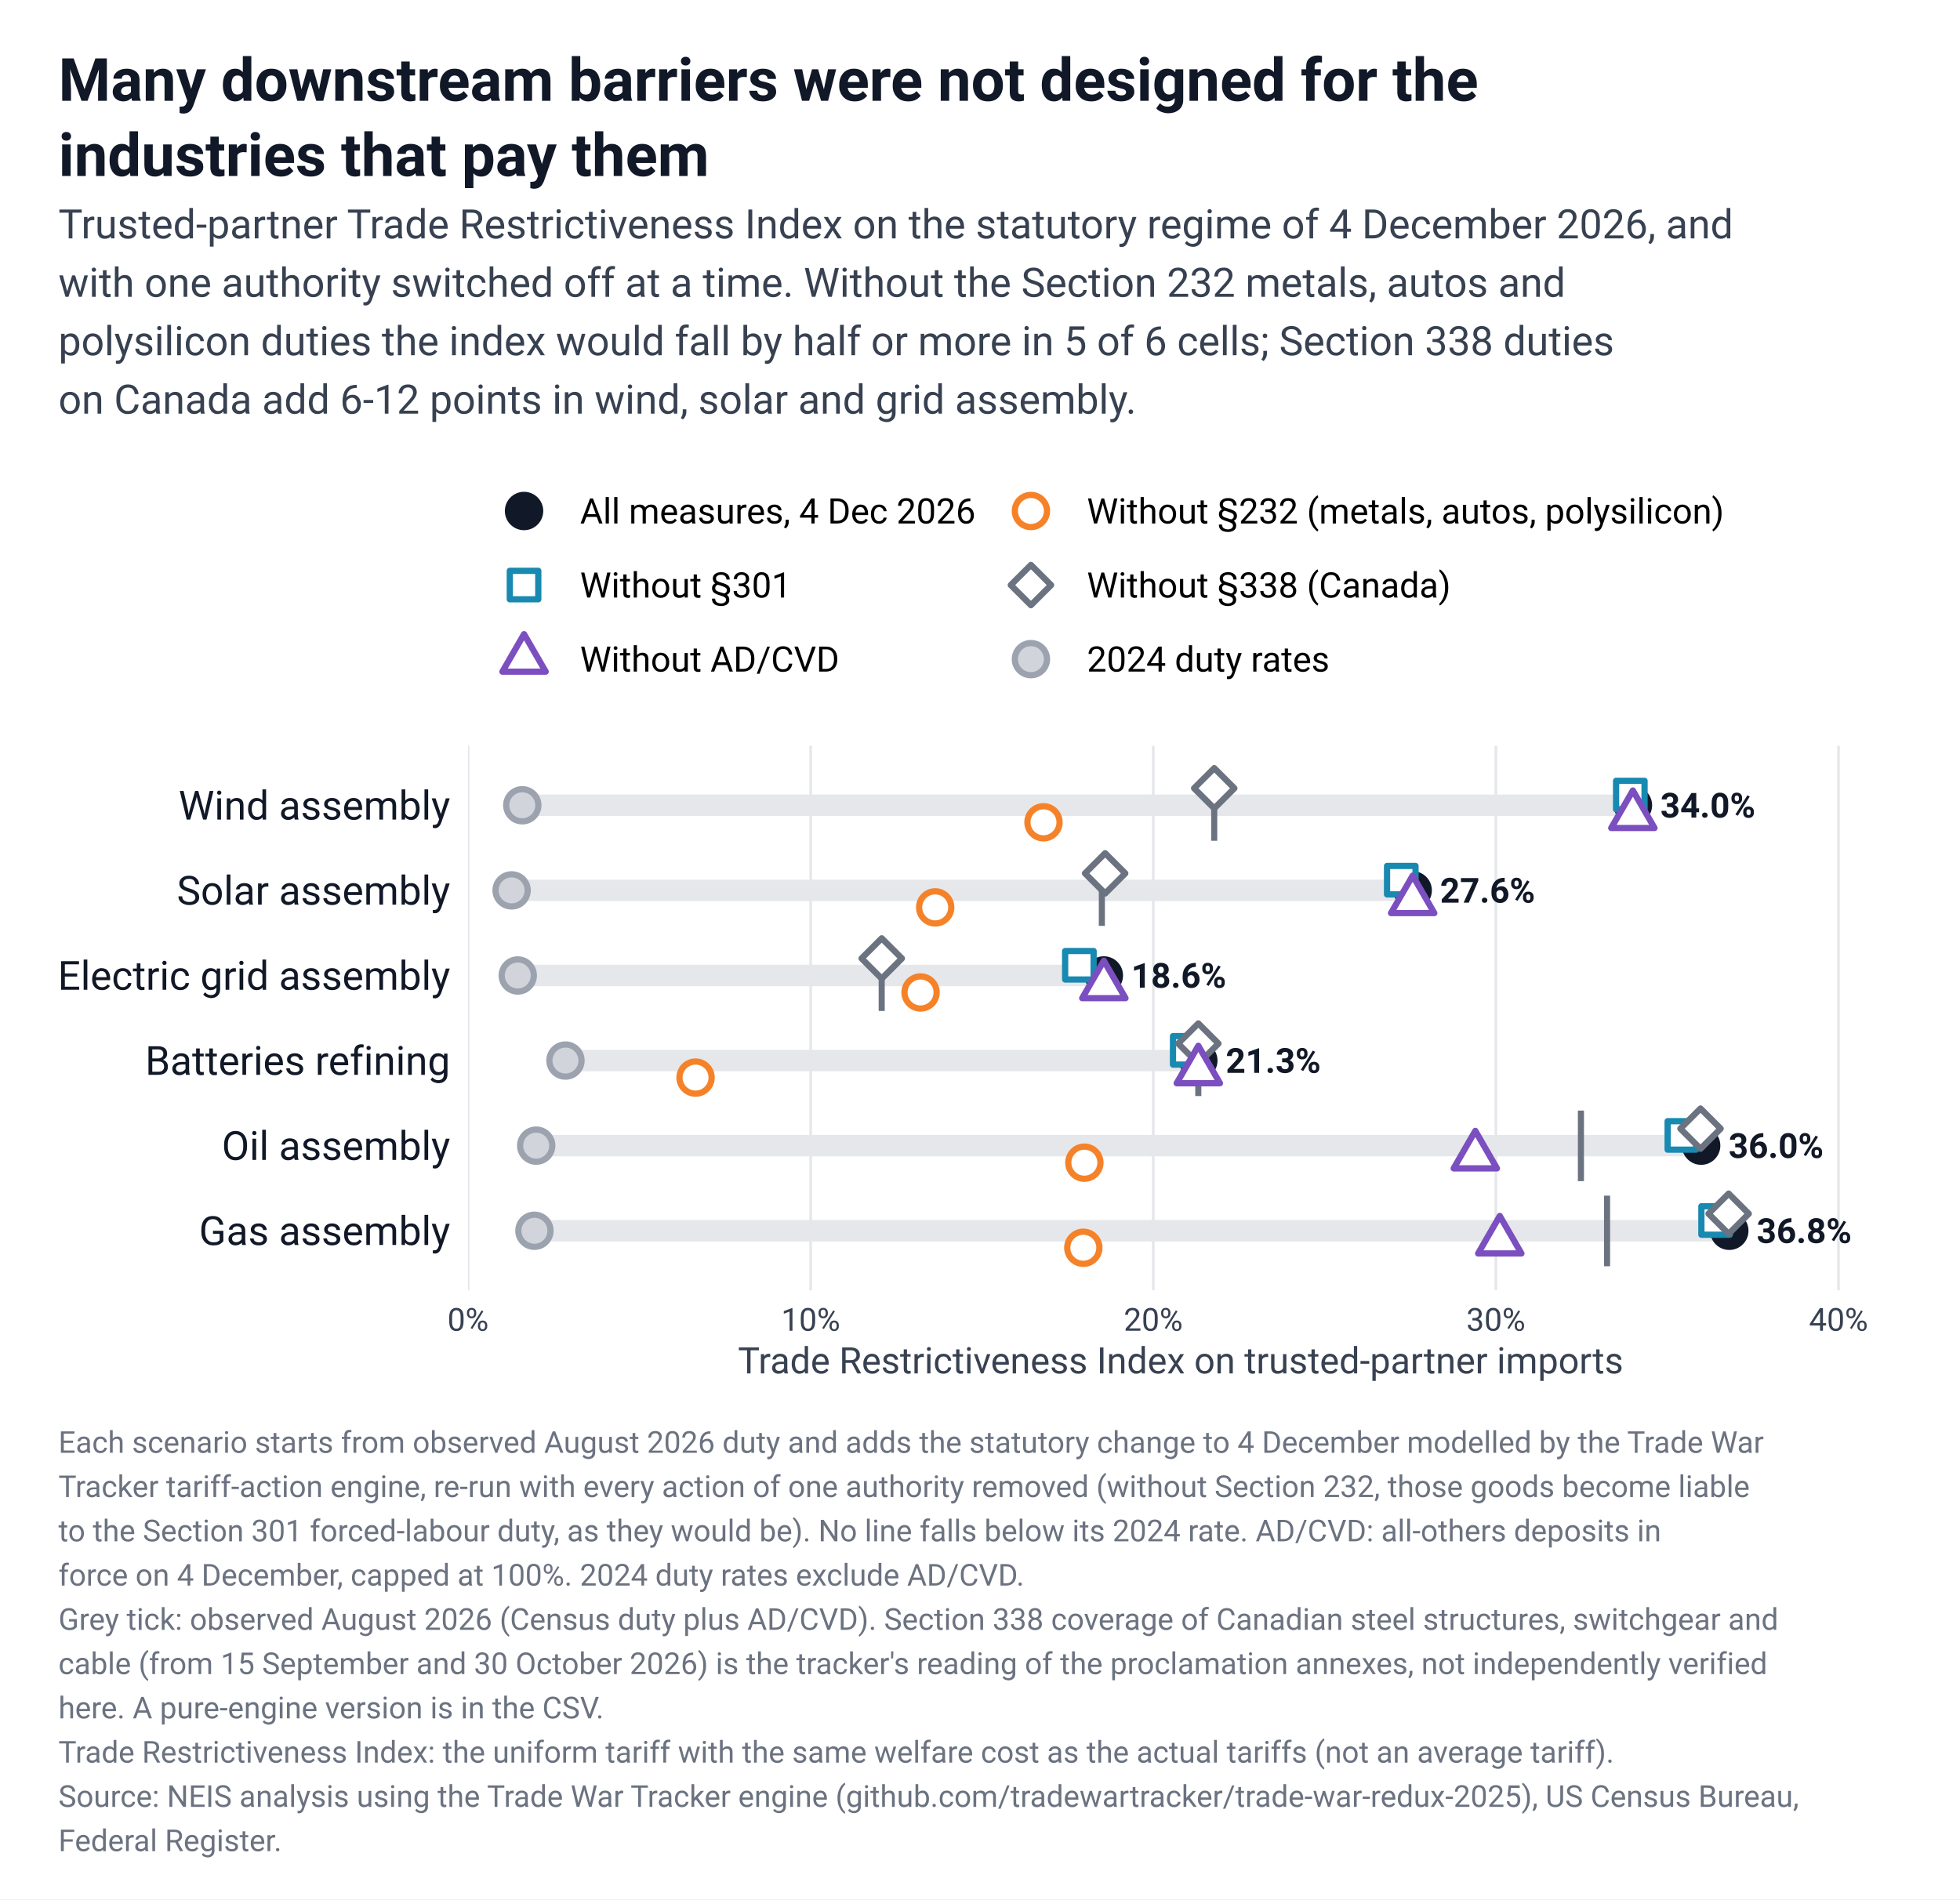
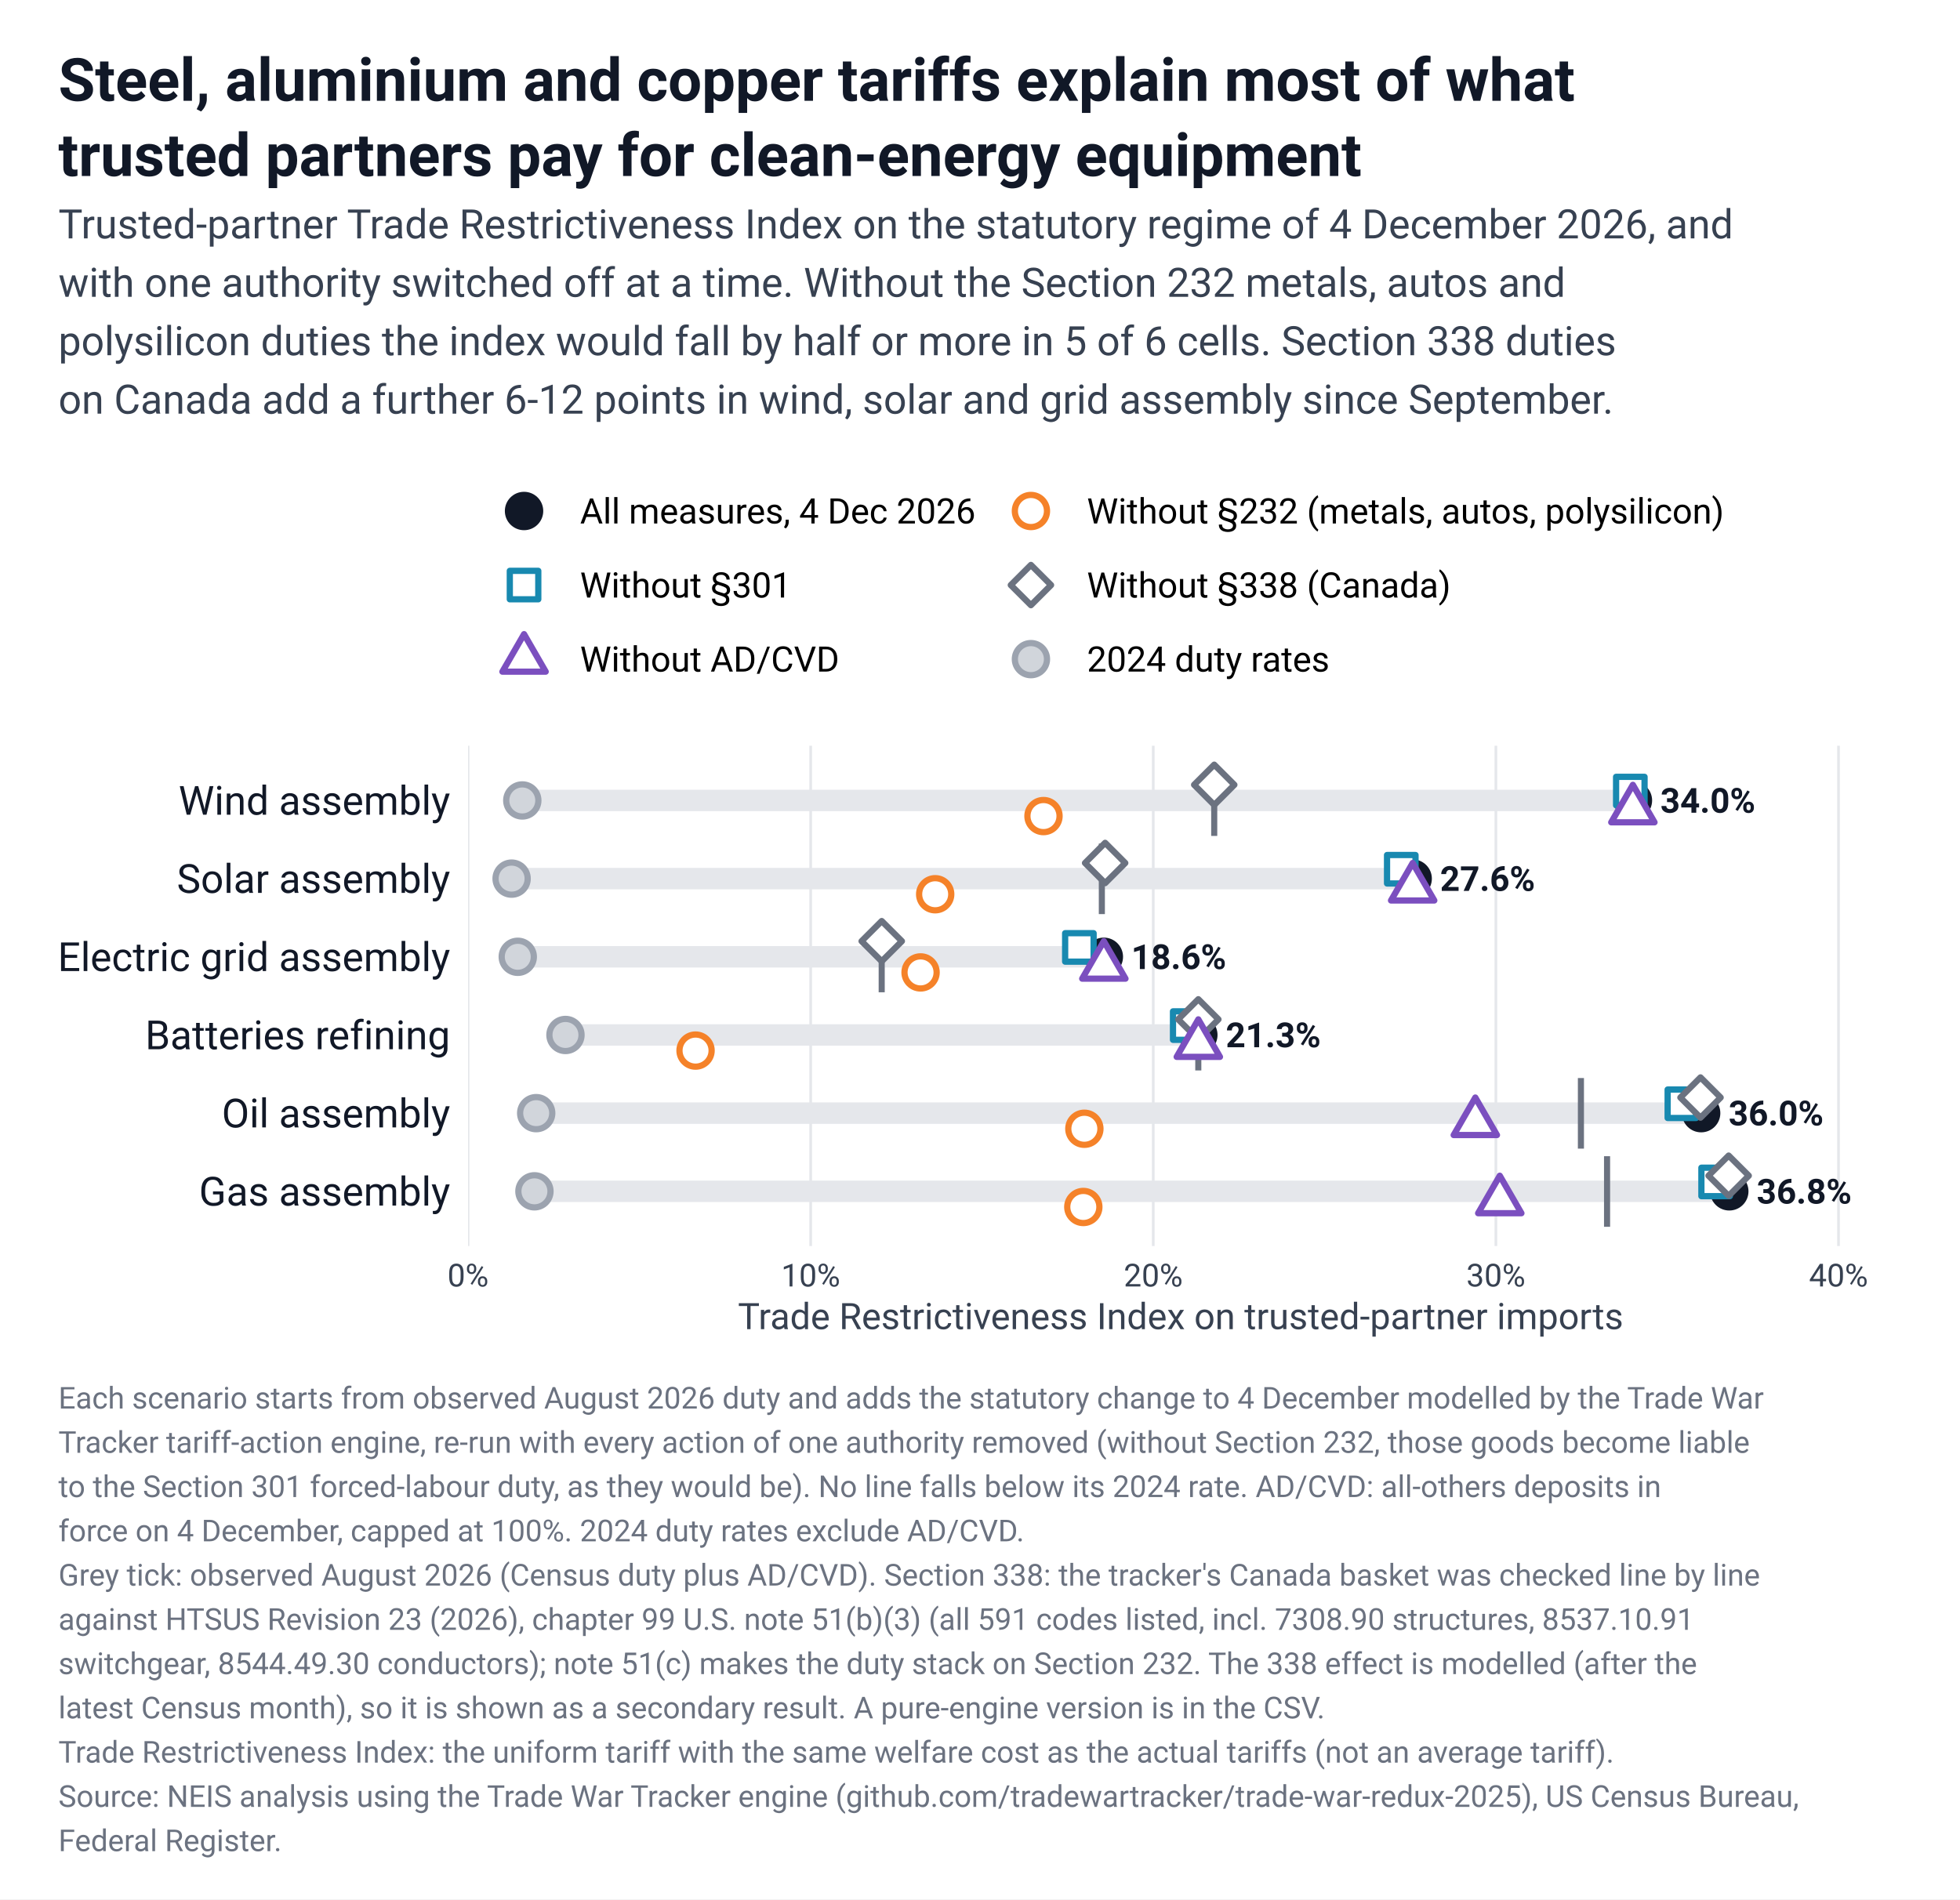
<svg xmlns="http://www.w3.org/2000/svg" class="svglite" width="468.00pt" height="453.60pt" viewBox="0 0 468.00 453.60">
  <defs>
    <style type="text/css">
    .svglite line, .svglite polyline, .svglite polygon, .svglite path, .svglite rect, .svglite circle {
      fill: none;
      stroke: #000000;
      stroke-linecap: round;
      stroke-linejoin: round;
      stroke-miterlimit: 10.00;
    }
    .svglite text {
      white-space: pre;
    }
  </style>
  </defs>
  <rect width="100%" height="100%" style="stroke: none; fill: #FFFFFF;" />
  <defs>
    <clipPath id="cpMC4wMHw0NjguMDB8MC4wMHw0NTMuNjA=">
      <rect x="0.00" y="0.00" width="468.00" height="453.60" />
    </clipPath>
  </defs>
  <g clip-path="url(#cpMC4wMHw0NjguMDB8MC4wMHw0NTMuNjA=)">
    <rect x="0.00" y="-0" width="468.00" height="453.60" style="stroke-width: 0.92; stroke: none; fill: #FFFFFF;" />
  </g>
  <defs>
-     <clipPath id="cpMTExLjc2fDQ1Mi4wNnwxNzguMTB8MzA4LjE2">
-       <rect x="111.76" y="178.10" width="340.30" height="130.06" />
+     <clipPath id="cpMTExLjc2fDQ1Mi4wNnwxNzguMTB8Mjk3LjU5">
+       <rect x="111.76" y="178.10" width="340.30" height="119.49" />
    </clipPath>
  </defs>
-   <g clip-path="url(#cpMTExLjc2fDQ1Mi4wNnwxNzguMTB8MzA4LjE2)">
-     <rect x="111.76" y="178.10" width="340.30" height="130.06" style="stroke-width: 0.92; stroke: none; fill: #FFFFFF;" />
-     <polyline points="111.76,308.16 111.76,178.10 " style="stroke-width: 0.64; stroke: #E5E7EB; stroke-linecap: butt;" />
-     <polyline points="193.57,308.16 193.57,178.10 " style="stroke-width: 0.64; stroke: #E5E7EB; stroke-linecap: butt;" />
-     <polyline points="275.37,308.16 275.37,178.10 " style="stroke-width: 0.64; stroke: #E5E7EB; stroke-linecap: butt;" />
-     <polyline points="357.18,308.16 357.18,178.10 " style="stroke-width: 0.64; stroke: #E5E7EB; stroke-linecap: butt;" />
-     <polyline points="438.99,308.16 438.99,178.10 " style="stroke-width: 0.64; stroke: #E5E7EB; stroke-linecap: butt;" />
-     <line x1="127.61" y1="293.94" x2="412.91" y2="293.94" style="stroke-width: 5.12; stroke: #E5E7EB; stroke-linecap: butt;" />
-     <line x1="128.03" y1="273.61" x2="406.19" y2="273.61" style="stroke-width: 5.12; stroke: #E5E7EB; stroke-linecap: butt;" />
-     <line x1="135.02" y1="253.29" x2="286.13" y2="253.29" style="stroke-width: 5.12; stroke: #E5E7EB; stroke-linecap: butt;" />
-     <line x1="123.63" y1="232.97" x2="263.57" y2="232.97" style="stroke-width: 5.12; stroke: #E5E7EB; stroke-linecap: butt;" />
-     <line x1="122.16" y1="212.65" x2="337.31" y2="212.65" style="stroke-width: 5.12; stroke: #E5E7EB; stroke-linecap: butt;" />
-     <line x1="124.71" y1="192.32" x2="389.90" y2="192.32" style="stroke-width: 5.12; stroke: #E5E7EB; stroke-linecap: butt;" />
-     <text x="289.93" y="196.99" text-anchor="middle" style="font-size: 18.02px;fill: #6B7280; font-family: &quot;Arial&quot;;" textLength="4.68px" lengthAdjust="spacingAndGlyphs">|</text>
-     <text x="263.10" y="217.31" text-anchor="middle" style="font-size: 18.02px;fill: #6B7280; font-family: &quot;Arial&quot;;" textLength="4.68px" lengthAdjust="spacingAndGlyphs">|</text>
-     <text x="210.53" y="237.63" text-anchor="middle" style="font-size: 18.02px;fill: #6B7280; font-family: &quot;Arial&quot;;" textLength="4.68px" lengthAdjust="spacingAndGlyphs">|</text>
-     <text x="286.13" y="257.95" text-anchor="middle" style="font-size: 18.02px;fill: #6B7280; font-family: &quot;Arial&quot;;" textLength="4.68px" lengthAdjust="spacingAndGlyphs">|</text>
-     <text x="377.49" y="278.28" text-anchor="middle" style="font-size: 18.02px;fill: #6B7280; font-family: &quot;Arial&quot;;" textLength="4.68px" lengthAdjust="spacingAndGlyphs">|</text>
-     <text x="383.73" y="298.60" text-anchor="middle" style="font-size: 18.02px;fill: #6B7280; font-family: &quot;Arial&quot;;" textLength="4.68px" lengthAdjust="spacingAndGlyphs">|</text>
-     <circle cx="389.90" cy="192.32" r="3.84" style="stroke-width: 1.49; stroke: #111827; fill: #111827;" />
-     <circle cx="249.16" cy="196.39" r="3.84" style="stroke-width: 1.49; stroke: #F58229; fill: #FFFFFF;" />
-     <rect x="385.88" y="186.48" width="6.80" height="6.80" style="stroke-width: 1.49; stroke: #1889B0; fill: #FFFFFF;" />
-     <polygon points="289.93,193.07 294.74,188.26 289.93,183.45 285.12,188.26 " style="stroke-width: 1.49; stroke: #6B7280; fill: #FFFFFF;" />
-     <polygon points="389.89,188.79 395.06,197.75 384.72,197.75 " style="stroke-width: 1.49; stroke: #7B4FBF; fill: #FFFFFF;" />
-     <circle cx="124.71" cy="192.32" r="3.84" style="stroke-width: 1.49; stroke: #9CA3AF; fill: #D1D5DB;" />
-     <circle cx="337.31" cy="212.65" r="3.84" style="stroke-width: 1.49; stroke: #111827; fill: #111827;" />
-     <circle cx="223.30" cy="216.71" r="3.84" style="stroke-width: 1.49; stroke: #F58229; fill: #FFFFFF;" />
-     <rect x="331.19" y="206.81" width="6.80" height="6.80" style="stroke-width: 1.49; stroke: #1889B0; fill: #FFFFFF;" />
-     <polygon points="263.88,213.39 268.69,208.58 263.88,203.77 259.07,208.58 " style="stroke-width: 1.49; stroke: #6B7280; fill: #FFFFFF;" />
-     <polygon points="337.31,209.12 342.48,218.07 332.14,218.07 " style="stroke-width: 1.49; stroke: #7B4FBF; fill: #FFFFFF;" />
-     <circle cx="122.16" cy="212.65" r="3.84" style="stroke-width: 1.49; stroke: #9CA3AF; fill: #D1D5DB;" />
-     <circle cx="263.57" cy="232.97" r="3.84" style="stroke-width: 1.49; stroke: #111827; fill: #111827;" />
-     <circle cx="219.81" cy="237.03" r="3.84" style="stroke-width: 1.49; stroke: #F58229; fill: #FFFFFF;" />
-     <rect x="254.33" y="227.13" width="6.80" height="6.80" style="stroke-width: 1.49; stroke: #1889B0; fill: #FFFFFF;" />
-     <polygon points="210.53,233.72 215.35,228.90 210.53,224.09 205.72,228.90 " style="stroke-width: 1.49; stroke: #6B7280; fill: #FFFFFF;" />
-     <polygon points="263.57,229.44 268.74,238.39 258.40,238.39 " style="stroke-width: 1.49; stroke: #7B4FBF; fill: #FFFFFF;" />
-     <circle cx="123.63" cy="232.97" r="3.84" style="stroke-width: 1.49; stroke: #9CA3AF; fill: #D1D5DB;" />
-     <circle cx="286.13" cy="253.29" r="3.84" style="stroke-width: 1.49; stroke: #111827; fill: #111827;" />
-     <circle cx="166.08" cy="257.36" r="3.84" style="stroke-width: 1.49; stroke: #F58229; fill: #FFFFFF;" />
-     <rect x="280.08" y="247.45" width="6.80" height="6.80" style="stroke-width: 1.49; stroke: #1889B0; fill: #FFFFFF;" />
-     <polygon points="286.13,254.04 290.94,249.23 286.13,244.42 281.32,249.23 " style="stroke-width: 1.49; stroke: #6B7280; fill: #FFFFFF;" />
-     <polygon points="286.13,249.76 291.30,258.71 280.96,258.71 " style="stroke-width: 1.49; stroke: #7B4FBF; fill: #FFFFFF;" />
-     <circle cx="135.02" cy="253.29" r="3.84" style="stroke-width: 1.49; stroke: #9CA3AF; fill: #D1D5DB;" />
-     <circle cx="406.19" cy="273.61" r="3.84" style="stroke-width: 1.49; stroke: #111827; fill: #111827;" />
-     <circle cx="258.92" cy="277.68" r="3.84" style="stroke-width: 1.49; stroke: #F58229; fill: #FFFFFF;" />
-     <rect x="398.19" y="267.77" width="6.80" height="6.80" style="stroke-width: 1.49; stroke: #1889B0; fill: #FFFFFF;" />
-     <polygon points="406.04,274.36 410.85,269.55 406.04,264.74 401.23,269.55 " style="stroke-width: 1.49; stroke: #6B7280; fill: #FFFFFF;" />
-     <polygon points="352.27,270.08 357.44,279.04 347.10,279.04 " style="stroke-width: 1.49; stroke: #7B4FBF; fill: #FFFFFF;" />
-     <circle cx="128.03" cy="273.61" r="3.84" style="stroke-width: 1.49; stroke: #9CA3AF; fill: #D1D5DB;" />
-     <circle cx="412.91" cy="293.94" r="3.84" style="stroke-width: 1.49; stroke: #111827; fill: #111827;" />
-     <circle cx="258.67" cy="298.00" r="3.84" style="stroke-width: 1.49; stroke: #F58229; fill: #FFFFFF;" />
-     <rect x="406.25" y="288.09" width="6.80" height="6.80" style="stroke-width: 1.49; stroke: #1889B0; fill: #FFFFFF;" />
-     <polygon points="412.76,294.68 417.57,289.87 412.76,285.06 407.95,289.87 " style="stroke-width: 1.49; stroke: #6B7280; fill: #FFFFFF;" />
-     <polygon points="358.11,290.40 363.28,299.36 352.94,299.36 " style="stroke-width: 1.49; stroke: #7B4FBF; fill: #FFFFFF;" />
-     <circle cx="127.61" cy="293.94" r="3.84" style="stroke-width: 1.49; stroke: #9CA3AF; fill: #D1D5DB;" />
-     <text x="396.45" y="195.26" style="font-size: 8.25px; font-weight: bold;fill: #111827; font-family: &quot;Roboto&quot;;" textLength="22.70px" lengthAdjust="spacingAndGlyphs">34.0%</text>
-     <text x="343.85" y="215.58" style="font-size: 8.25px; font-weight: bold;fill: #111827; font-family: &quot;Roboto&quot;;" textLength="22.70px" lengthAdjust="spacingAndGlyphs">27.6%</text>
-     <text x="270.11" y="235.90" style="font-size: 8.25px; font-weight: bold;fill: #111827; font-family: &quot;Roboto&quot;;" textLength="22.70px" lengthAdjust="spacingAndGlyphs">18.6%</text>
-     <text x="292.68" y="256.23" style="font-size: 8.25px; font-weight: bold;fill: #111827; font-family: &quot;Roboto&quot;;" textLength="22.70px" lengthAdjust="spacingAndGlyphs">21.3%</text>
-     <text x="412.74" y="276.55" style="font-size: 8.25px; font-weight: bold;fill: #111827; font-family: &quot;Roboto&quot;;" textLength="22.70px" lengthAdjust="spacingAndGlyphs">36.0%</text>
-     <text x="419.45" y="296.87" style="font-size: 8.25px; font-weight: bold;fill: #111827; font-family: &quot;Roboto&quot;;" textLength="22.70px" lengthAdjust="spacingAndGlyphs">36.8%</text>
+   <g clip-path="url(#cpMTExLjc2fDQ1Mi4wNnwxNzguMTB8Mjk3LjU5)">
+     <rect x="111.76" y="178.10" width="340.30" height="119.49" style="stroke-width: 0.92; stroke: none; fill: #FFFFFF;" />
+     <polyline points="111.76,297.59 111.76,178.10 " style="stroke-width: 0.64; stroke: #E5E7EB; stroke-linecap: butt;" />
+     <polyline points="193.57,297.59 193.57,178.10 " style="stroke-width: 0.64; stroke: #E5E7EB; stroke-linecap: butt;" />
+     <polyline points="275.37,297.59 275.37,178.10 " style="stroke-width: 0.64; stroke: #E5E7EB; stroke-linecap: butt;" />
+     <polyline points="357.18,297.59 357.18,178.10 " style="stroke-width: 0.64; stroke: #E5E7EB; stroke-linecap: butt;" />
+     <polyline points="438.99,297.59 438.99,178.10 " style="stroke-width: 0.64; stroke: #E5E7EB; stroke-linecap: butt;" />
+     <line x1="127.61" y1="284.52" x2="412.91" y2="284.52" style="stroke-width: 5.12; stroke: #E5E7EB; stroke-linecap: butt;" />
+     <line x1="128.03" y1="265.85" x2="406.19" y2="265.85" style="stroke-width: 5.12; stroke: #E5E7EB; stroke-linecap: butt;" />
+     <line x1="135.02" y1="247.18" x2="286.13" y2="247.18" style="stroke-width: 5.12; stroke: #E5E7EB; stroke-linecap: butt;" />
+     <line x1="123.63" y1="228.51" x2="263.57" y2="228.51" style="stroke-width: 5.12; stroke: #E5E7EB; stroke-linecap: butt;" />
+     <line x1="122.16" y1="209.84" x2="337.31" y2="209.84" style="stroke-width: 5.12; stroke: #E5E7EB; stroke-linecap: butt;" />
+     <line x1="124.71" y1="191.17" x2="389.90" y2="191.17" style="stroke-width: 5.12; stroke: #E5E7EB; stroke-linecap: butt;" />
+     <text x="289.93" y="195.83" text-anchor="middle" style="font-size: 18.02px;fill: #6B7280; font-family: &quot;Arial&quot;;" textLength="4.68px" lengthAdjust="spacingAndGlyphs">|</text>
+     <text x="263.10" y="214.50" text-anchor="middle" style="font-size: 18.02px;fill: #6B7280; font-family: &quot;Arial&quot;;" textLength="4.68px" lengthAdjust="spacingAndGlyphs">|</text>
+     <text x="210.53" y="233.17" text-anchor="middle" style="font-size: 18.02px;fill: #6B7280; font-family: &quot;Arial&quot;;" textLength="4.68px" lengthAdjust="spacingAndGlyphs">|</text>
+     <text x="286.13" y="251.84" text-anchor="middle" style="font-size: 18.02px;fill: #6B7280; font-family: &quot;Arial&quot;;" textLength="4.68px" lengthAdjust="spacingAndGlyphs">|</text>
+     <text x="377.49" y="270.51" text-anchor="middle" style="font-size: 18.02px;fill: #6B7280; font-family: &quot;Arial&quot;;" textLength="4.68px" lengthAdjust="spacingAndGlyphs">|</text>
+     <text x="383.73" y="289.18" text-anchor="middle" style="font-size: 18.02px;fill: #6B7280; font-family: &quot;Arial&quot;;" textLength="4.68px" lengthAdjust="spacingAndGlyphs">|</text>
+     <circle cx="389.90" cy="191.17" r="3.84" style="stroke-width: 1.49; stroke: #111827; fill: #111827;" />
+     <circle cx="249.16" cy="194.90" r="3.84" style="stroke-width: 1.49; stroke: #F58229; fill: #FFFFFF;" />
+     <rect x="385.88" y="185.53" width="6.80" height="6.80" style="stroke-width: 1.49; stroke: #1889B0; fill: #FFFFFF;" />
+     <polygon points="289.93,192.25 294.74,187.43 289.93,182.62 285.12,187.43 " style="stroke-width: 1.49; stroke: #6B7280; fill: #FFFFFF;" />
+     <polygon points="389.89,187.44 395.06,196.39 384.72,196.39 " style="stroke-width: 1.49; stroke: #7B4FBF; fill: #FFFFFF;" />
+     <circle cx="124.71" cy="191.17" r="3.84" style="stroke-width: 1.49; stroke: #9CA3AF; fill: #D1D5DB;" />
+     <circle cx="337.31" cy="209.84" r="3.84" style="stroke-width: 1.49; stroke: #111827; fill: #111827;" />
+     <circle cx="223.30" cy="213.57" r="3.84" style="stroke-width: 1.49; stroke: #F58229; fill: #FFFFFF;" />
+     <rect x="331.19" y="204.20" width="6.80" height="6.80" style="stroke-width: 1.49; stroke: #1889B0; fill: #FFFFFF;" />
+     <polygon points="263.88,210.92 268.69,206.11 263.88,201.29 259.07,206.11 " style="stroke-width: 1.49; stroke: #6B7280; fill: #FFFFFF;" />
+     <polygon points="337.31,206.11 342.48,215.06 332.14,215.06 " style="stroke-width: 1.49; stroke: #7B4FBF; fill: #FFFFFF;" />
+     <circle cx="122.16" cy="209.84" r="3.84" style="stroke-width: 1.49; stroke: #9CA3AF; fill: #D1D5DB;" />
+     <circle cx="263.57" cy="228.51" r="3.84" style="stroke-width: 1.49; stroke: #111827; fill: #111827;" />
+     <circle cx="219.81" cy="232.24" r="3.84" style="stroke-width: 1.49; stroke: #F58229; fill: #FFFFFF;" />
+     <rect x="254.33" y="222.87" width="6.80" height="6.80" style="stroke-width: 1.49; stroke: #1889B0; fill: #FFFFFF;" />
+     <polygon points="210.53,229.59 215.35,224.78 210.53,219.97 205.72,224.78 " style="stroke-width: 1.49; stroke: #6B7280; fill: #FFFFFF;" />
+     <polygon points="263.57,224.78 268.74,233.73 258.40,233.73 " style="stroke-width: 1.49; stroke: #7B4FBF; fill: #FFFFFF;" />
+     <circle cx="123.63" cy="228.51" r="3.84" style="stroke-width: 1.49; stroke: #9CA3AF; fill: #D1D5DB;" />
+     <circle cx="286.13" cy="247.18" r="3.84" style="stroke-width: 1.49; stroke: #111827; fill: #111827;" />
+     <circle cx="166.08" cy="250.91" r="3.84" style="stroke-width: 1.49; stroke: #F58229; fill: #FFFFFF;" />
+     <rect x="280.08" y="241.54" width="6.80" height="6.80" style="stroke-width: 1.49; stroke: #1889B0; fill: #FFFFFF;" />
+     <polygon points="286.13,248.26 290.94,243.45 286.13,238.64 281.32,243.45 " style="stroke-width: 1.49; stroke: #6B7280; fill: #FFFFFF;" />
+     <polygon points="286.13,243.45 291.30,252.41 280.96,252.41 " style="stroke-width: 1.49; stroke: #7B4FBF; fill: #FFFFFF;" />
+     <circle cx="135.02" cy="247.18" r="3.84" style="stroke-width: 1.49; stroke: #9CA3AF; fill: #D1D5DB;" />
+     <circle cx="406.19" cy="265.85" r="3.84" style="stroke-width: 1.49; stroke: #111827; fill: #111827;" />
+     <circle cx="258.92" cy="269.58" r="3.84" style="stroke-width: 1.49; stroke: #F58229; fill: #FFFFFF;" />
+     <rect x="398.19" y="260.21" width="6.80" height="6.80" style="stroke-width: 1.49; stroke: #1889B0; fill: #FFFFFF;" />
+     <polygon points="406.04,266.93 410.85,262.12 406.04,257.31 401.23,262.12 " style="stroke-width: 1.49; stroke: #6B7280; fill: #FFFFFF;" />
+     <polygon points="352.27,262.12 357.44,271.08 347.10,271.08 " style="stroke-width: 1.49; stroke: #7B4FBF; fill: #FFFFFF;" />
+     <circle cx="128.03" cy="265.85" r="3.84" style="stroke-width: 1.49; stroke: #9CA3AF; fill: #D1D5DB;" />
+     <circle cx="412.91" cy="284.52" r="3.84" style="stroke-width: 1.49; stroke: #111827; fill: #111827;" />
+     <circle cx="258.67" cy="288.26" r="3.84" style="stroke-width: 1.49; stroke: #F58229; fill: #FFFFFF;" />
+     <rect x="406.25" y="278.88" width="6.80" height="6.80" style="stroke-width: 1.49; stroke: #1889B0; fill: #FFFFFF;" />
+     <polygon points="412.76,285.60 417.57,280.79 412.76,275.98 407.95,280.79 " style="stroke-width: 1.49; stroke: #6B7280; fill: #FFFFFF;" />
+     <polygon points="358.11,280.79 363.28,289.75 352.94,289.75 " style="stroke-width: 1.49; stroke: #7B4FBF; fill: #FFFFFF;" />
+     <circle cx="127.61" cy="284.52" r="3.84" style="stroke-width: 1.49; stroke: #9CA3AF; fill: #D1D5DB;" />
+     <text x="396.45" y="194.10" style="font-size: 8.25px; font-weight: bold;fill: #111827; font-family: &quot;Roboto&quot;;" textLength="22.70px" lengthAdjust="spacingAndGlyphs">34.0%</text>
+     <text x="343.85" y="212.77" style="font-size: 8.25px; font-weight: bold;fill: #111827; font-family: &quot;Roboto&quot;;" textLength="22.70px" lengthAdjust="spacingAndGlyphs">27.6%</text>
+     <text x="270.11" y="231.44" style="font-size: 8.25px; font-weight: bold;fill: #111827; font-family: &quot;Roboto&quot;;" textLength="22.70px" lengthAdjust="spacingAndGlyphs">18.6%</text>
+     <text x="292.68" y="250.11" style="font-size: 8.25px; font-weight: bold;fill: #111827; font-family: &quot;Roboto&quot;;" textLength="22.70px" lengthAdjust="spacingAndGlyphs">21.3%</text>
+     <text x="412.74" y="268.78" style="font-size: 8.25px; font-weight: bold;fill: #111827; font-family: &quot;Roboto&quot;;" textLength="22.70px" lengthAdjust="spacingAndGlyphs">36.0%</text>
+     <text x="419.45" y="287.46" style="font-size: 8.25px; font-weight: bold;fill: #111827; font-family: &quot;Roboto&quot;;" textLength="22.70px" lengthAdjust="spacingAndGlyphs">36.8%</text>
  </g>
  <g clip-path="url(#cpMC4wMHw0NjguMDB8MC4wMHw0NTMuNjA=)">
-     <text x="107.50" y="297.34" text-anchor="end" style="font-size: 9.60px;fill: #111827; font-family: &quot;Roboto&quot;;" textLength="59.91px" lengthAdjust="spacingAndGlyphs">Gas assembly</text>
-     <text x="107.50" y="277.02" text-anchor="end" style="font-size: 9.60px;fill: #111827; font-family: &quot;Roboto&quot;;" textLength="54.46px" lengthAdjust="spacingAndGlyphs">Oil assembly</text>
-     <text x="107.50" y="256.70" text-anchor="end" style="font-size: 9.60px;fill: #111827; font-family: &quot;Roboto&quot;;" textLength="72.78px" lengthAdjust="spacingAndGlyphs">Batteries refining</text>
-     <text x="107.50" y="236.38" text-anchor="end" style="font-size: 9.60px;fill: #111827; font-family: &quot;Roboto&quot;;" textLength="93.55px" lengthAdjust="spacingAndGlyphs">Electric grid assembly</text>
-     <text x="107.50" y="216.06" text-anchor="end" style="font-size: 9.60px;fill: #111827; font-family: &quot;Roboto&quot;;" textLength="65.17px" lengthAdjust="spacingAndGlyphs">Solar assembly</text>
-     <text x="107.50" y="195.73" text-anchor="end" style="font-size: 9.60px;fill: #111827; font-family: &quot;Roboto&quot;;" textLength="64.75px" lengthAdjust="spacingAndGlyphs">Wind assembly</text>
-     <text x="111.76" y="317.82" text-anchor="middle" style="font-size: 7.60px;fill: #374151; font-family: &quot;Roboto&quot;;" textLength="9.83px" lengthAdjust="spacingAndGlyphs">0%</text>
-     <text x="193.57" y="317.82" text-anchor="middle" style="font-size: 7.60px;fill: #374151; font-family: &quot;Roboto&quot;;" textLength="14.09px" lengthAdjust="spacingAndGlyphs">10%</text>
-     <text x="275.37" y="317.82" text-anchor="middle" style="font-size: 7.60px;fill: #374151; font-family: &quot;Roboto&quot;;" textLength="14.09px" lengthAdjust="spacingAndGlyphs">20%</text>
-     <text x="357.18" y="317.82" text-anchor="middle" style="font-size: 7.60px;fill: #374151; font-family: &quot;Roboto&quot;;" textLength="14.09px" lengthAdjust="spacingAndGlyphs">30%</text>
-     <text x="438.99" y="317.82" text-anchor="middle" style="font-size: 7.60px;fill: #374151; font-family: &quot;Roboto&quot;;" textLength="14.09px" lengthAdjust="spacingAndGlyphs">40%</text>
-     <text x="281.91" y="328.01" text-anchor="middle" style="font-size: 8.74px;fill: #374151; font-family: &quot;Roboto&quot;;" textLength="211.18px" lengthAdjust="spacingAndGlyphs">Trade Restrictiveness Index on trusted-partner imports</text>
+     <text x="107.50" y="287.93" text-anchor="end" style="font-size: 9.60px;fill: #111827; font-family: &quot;Roboto&quot;;" textLength="59.91px" lengthAdjust="spacingAndGlyphs">Gas assembly</text>
+     <text x="107.50" y="269.26" text-anchor="end" style="font-size: 9.60px;fill: #111827; font-family: &quot;Roboto&quot;;" textLength="54.46px" lengthAdjust="spacingAndGlyphs">Oil assembly</text>
+     <text x="107.50" y="250.59" text-anchor="end" style="font-size: 9.60px;fill: #111827; font-family: &quot;Roboto&quot;;" textLength="72.78px" lengthAdjust="spacingAndGlyphs">Batteries refining</text>
+     <text x="107.50" y="231.92" text-anchor="end" style="font-size: 9.60px;fill: #111827; font-family: &quot;Roboto&quot;;" textLength="93.55px" lengthAdjust="spacingAndGlyphs">Electric grid assembly</text>
+     <text x="107.50" y="213.25" text-anchor="end" style="font-size: 9.60px;fill: #111827; font-family: &quot;Roboto&quot;;" textLength="65.17px" lengthAdjust="spacingAndGlyphs">Solar assembly</text>
+     <text x="107.50" y="194.58" text-anchor="end" style="font-size: 9.60px;fill: #111827; font-family: &quot;Roboto&quot;;" textLength="64.75px" lengthAdjust="spacingAndGlyphs">Wind assembly</text>
+     <text x="111.76" y="307.25" text-anchor="middle" style="font-size: 7.60px;fill: #374151; font-family: &quot;Roboto&quot;;" textLength="9.83px" lengthAdjust="spacingAndGlyphs">0%</text>
+     <text x="193.57" y="307.25" text-anchor="middle" style="font-size: 7.60px;fill: #374151; font-family: &quot;Roboto&quot;;" textLength="14.09px" lengthAdjust="spacingAndGlyphs">10%</text>
+     <text x="275.37" y="307.25" text-anchor="middle" style="font-size: 7.60px;fill: #374151; font-family: &quot;Roboto&quot;;" textLength="14.09px" lengthAdjust="spacingAndGlyphs">20%</text>
+     <text x="357.18" y="307.25" text-anchor="middle" style="font-size: 7.60px;fill: #374151; font-family: &quot;Roboto&quot;;" textLength="14.09px" lengthAdjust="spacingAndGlyphs">30%</text>
+     <text x="438.99" y="307.25" text-anchor="middle" style="font-size: 7.60px;fill: #374151; font-family: &quot;Roboto&quot;;" textLength="14.09px" lengthAdjust="spacingAndGlyphs">40%</text>
+     <text x="281.91" y="317.44" text-anchor="middle" style="font-size: 8.74px;fill: #374151; font-family: &quot;Roboto&quot;;" textLength="211.18px" lengthAdjust="spacingAndGlyphs">Trade Restrictiveness Index on trusted-partner imports</text>
    <circle cx="125.13" cy="122.04" r="3.84" style="stroke-width: 1.49; stroke: #111827; fill: #111827;" />
    <circle cx="246.16" cy="122.04" r="3.84" style="stroke-width: 1.49; stroke: #F58229; fill: #FFFFFF;" />
    <rect x="121.73" y="136.33" width="6.80" height="6.80" style="stroke-width: 1.49; stroke: #1889B0; fill: #FFFFFF;" />
    <polygon points="246.16,144.54 250.97,139.73 246.16,134.92 241.35,139.73 " style="stroke-width: 1.49; stroke: #6B7280; fill: #FFFFFF;" />
    <polygon points="125.13,151.45 130.30,160.41 119.96,160.41 " style="stroke-width: 1.49; stroke: #7B4FBF; fill: #FFFFFF;" />
    <circle cx="246.16" cy="157.42" r="3.84" style="stroke-width: 1.49; stroke: #9CA3AF; fill: #D1D5DB;" />
    <text x="138.50" y="125.02" style="font-size: 8.40px; font-family: &quot;Roboto&quot;;" textLength="94.28px" lengthAdjust="spacingAndGlyphs">All measures, 4 Dec 2026</text>
    <text x="259.53" y="125.02" style="font-size: 8.40px; font-family: &quot;Roboto&quot;;" textLength="151.88px" lengthAdjust="spacingAndGlyphs">Without §232 (metals, autos, polysilicon)</text>
    <text x="138.50" y="142.71" style="font-size: 8.40px; font-family: &quot;Roboto&quot;;" textLength="50.34px" lengthAdjust="spacingAndGlyphs">Without §301</text>
    <text x="259.53" y="142.71" style="font-size: 8.40px; font-family: &quot;Roboto&quot;;" textLength="86.70px" lengthAdjust="spacingAndGlyphs">Without §338 (Canada)</text>
    <text x="138.50" y="160.40" style="font-size: 8.40px; font-family: &quot;Roboto&quot;;" textLength="61.79px" lengthAdjust="spacingAndGlyphs">Without AD/CVD</text>
    <text x="259.53" y="160.40" style="font-size: 8.40px; font-family: &quot;Roboto&quot;;" textLength="57.96px" lengthAdjust="spacingAndGlyphs">2024 duty rates</text>
    <text x="13.95" y="56.94" style="font-size: 9.69px;fill: #374151; font-family: &quot;Roboto&quot;;" textLength="400.37px" lengthAdjust="spacingAndGlyphs">Trusted-partner Trade Restrictiveness Index on the statutory regime of 4 December 2026, and</text>
    <text x="13.95" y="70.89" style="font-size: 9.69px;fill: #374151; font-family: &quot;Roboto&quot;;" textLength="359.46px" lengthAdjust="spacingAndGlyphs">with one authority switched off at a time. Without the Section 232 metals, autos and</text>
-     <text x="13.95" y="84.84" style="font-size: 9.69px;fill: #374151; font-family: &quot;Roboto&quot;;" textLength="371.05px" lengthAdjust="spacingAndGlyphs">polysilicon duties the index would fall by half or more in 5 of 6 cells; Section 338 duties</text>
-     <text x="13.95" y="98.80" style="font-size: 9.69px;fill: #374151; font-family: &quot;Roboto&quot;;" textLength="257.58px" lengthAdjust="spacingAndGlyphs">on Canada add 6-12 points in wind, solar and grid assembly.</text>
-     <text x="13.95" y="24.08" style="font-size: 14.25px; font-weight: bold;fill: #111827; font-family: &quot;Roboto&quot;;" textLength="339.18px" lengthAdjust="spacingAndGlyphs">Many downstream barriers were not designed for the</text>
-     <text x="13.95" y="42.03" style="font-size: 14.25px; font-weight: bold;fill: #111827; font-family: &quot;Roboto&quot;;" textLength="155.44px" lengthAdjust="spacingAndGlyphs">industries that pay them</text>
-     <text x="13.95" y="346.97" style="font-size: 7.22px;fill: #6B7280; font-family: &quot;Roboto&quot;;" textLength="407.67px" lengthAdjust="spacingAndGlyphs">Each scenario starts from observed August 2026 duty and adds the statutory change to 4 December modelled by the Trade War</text>
-     <text x="13.95" y="357.54" style="font-size: 7.22px;fill: #6B7280; font-family: &quot;Roboto&quot;;" textLength="404.27px" lengthAdjust="spacingAndGlyphs">Tracker tariff-action engine, re-run with every action of one authority removed (without Section 232, those goods become liable</text>
-     <text x="13.95" y="368.11" style="font-size: 7.22px;fill: #6B7280; font-family: &quot;Roboto&quot;;" textLength="383.09px" lengthAdjust="spacingAndGlyphs">to the Section 301 forced-labour duty, as they would be). No line falls below its 2024 rate. AD/CVD: all-others deposits in</text>
-     <text x="13.95" y="378.68" style="font-size: 7.22px;fill: #6B7280; font-family: &quot;Roboto&quot;;" textLength="231.55px" lengthAdjust="spacingAndGlyphs">force on 4 December, capped at 100%. 2024 duty rates exclude AD/CVD.</text>
-     <text x="13.95" y="389.25" style="font-size: 7.22px;fill: #6B7280; font-family: &quot;Roboto&quot;;" textLength="410.85px" lengthAdjust="spacingAndGlyphs">Grey tick: observed August 2026 (Census duty plus AD/CVD). Section 338 coverage of Canadian steel structures, switchgear and</text>
-     <text x="13.95" y="399.82" style="font-size: 7.22px;fill: #6B7280; font-family: &quot;Roboto&quot;;" textLength="408.53px" lengthAdjust="spacingAndGlyphs">cable (from 15 September and 30 October 2026) is the tracker's reading of the proclamation annexes, not independently verified</text>
-     <text x="13.95" y="410.39" style="font-size: 7.22px;fill: #6B7280; font-family: &quot;Roboto&quot;;" textLength="131.05px" lengthAdjust="spacingAndGlyphs">here. A pure-engine version is in the CSV.</text>
+     <text x="13.95" y="84.84" style="font-size: 9.69px;fill: #374151; font-family: &quot;Roboto&quot;;" textLength="371.56px" lengthAdjust="spacingAndGlyphs">polysilicon duties the index would fall by half or more in 5 of 6 cells. Section 338 duties</text>
+     <text x="13.95" y="98.80" style="font-size: 9.69px;fill: #374151; font-family: &quot;Roboto&quot;;" textLength="371.15px" lengthAdjust="spacingAndGlyphs">on Canada add a further 6-12 points in wind, solar and grid assembly since September.</text>
+     <text x="13.95" y="24.08" style="font-size: 14.25px; font-weight: bold;fill: #111827; font-family: &quot;Roboto&quot;;" textLength="362.00px" lengthAdjust="spacingAndGlyphs">Steel, aluminium and copper tariffs explain most of what</text>
+     <text x="13.95" y="42.03" style="font-size: 14.25px; font-weight: bold;fill: #111827; font-family: &quot;Roboto&quot;;" textLength="310.95px" lengthAdjust="spacingAndGlyphs">trusted partners pay for clean-energy equipment</text>
+     <text x="13.95" y="336.40" style="font-size: 7.22px;fill: #6B7280; font-family: &quot;Roboto&quot;;" textLength="407.67px" lengthAdjust="spacingAndGlyphs">Each scenario starts from observed August 2026 duty and adds the statutory change to 4 December modelled by the Trade War</text>
+     <text x="13.95" y="346.97" style="font-size: 7.22px;fill: #6B7280; font-family: &quot;Roboto&quot;;" textLength="404.27px" lengthAdjust="spacingAndGlyphs">Tracker tariff-action engine, re-run with every action of one authority removed (without Section 232, those goods become liable</text>
+     <text x="13.95" y="357.54" style="font-size: 7.22px;fill: #6B7280; font-family: &quot;Roboto&quot;;" textLength="383.09px" lengthAdjust="spacingAndGlyphs">to the Section 301 forced-labour duty, as they would be). No line falls below its 2024 rate. AD/CVD: all-others deposits in</text>
+     <text x="13.95" y="368.11" style="font-size: 7.22px;fill: #6B7280; font-family: &quot;Roboto&quot;;" textLength="231.55px" lengthAdjust="spacingAndGlyphs">force on 4 December, capped at 100%. 2024 duty rates exclude AD/CVD.</text>
+     <text x="13.95" y="378.68" style="font-size: 7.22px;fill: #6B7280; font-family: &quot;Roboto&quot;;" textLength="406.79px" lengthAdjust="spacingAndGlyphs">Grey tick: observed August 2026 (Census duty plus AD/CVD). Section 338: the tracker's Canada basket was checked line by line</text>
+     <text x="13.95" y="389.25" style="font-size: 7.22px;fill: #6B7280; font-family: &quot;Roboto&quot;;" textLength="390.43px" lengthAdjust="spacingAndGlyphs">against HTSUS Revision 23 (2026), chapter 99 U.S. note 51(b)(3) (all 591 codes listed, incl. 7308.90 structures, 8537.10.91</text>
+     <text x="13.95" y="399.82" style="font-size: 7.22px;fill: #6B7280; font-family: &quot;Roboto&quot;;" textLength="391.75px" lengthAdjust="spacingAndGlyphs">switchgear, 8544.49.30 conductors); note 51(c) makes the duty stack on Section 232. The 338 effect is modelled (after the</text>
+     <text x="13.95" y="410.39" style="font-size: 7.22px;fill: #6B7280; font-family: &quot;Roboto&quot;;" textLength="303.03px" lengthAdjust="spacingAndGlyphs">latest Census month), so it is shown as a secondary result. A pure-engine version is in the CSV.</text>
    <text x="13.95" y="420.96" style="font-size: 7.22px;fill: #6B7280; font-family: &quot;Roboto&quot;;" textLength="371.84px" lengthAdjust="spacingAndGlyphs">Trade Restrictiveness Index: the uniform tariff with the same welfare cost as the actual tariffs (not an average tariff).</text>
    <text x="13.95" y="431.53" style="font-size: 7.22px;fill: #6B7280; font-family: &quot;Roboto&quot;;" textLength="417.12px" lengthAdjust="spacingAndGlyphs">Source: NEIS analysis using the Trade War Tracker engine (github.com/tradewartracker/trade-war-redux-2025), US Census Bureau,</text>
    <text x="13.95" y="442.10" style="font-size: 7.22px;fill: #6B7280; font-family: &quot;Roboto&quot;;" textLength="53.94px" lengthAdjust="spacingAndGlyphs">Federal Register.</text>
  </g>
</svg>
